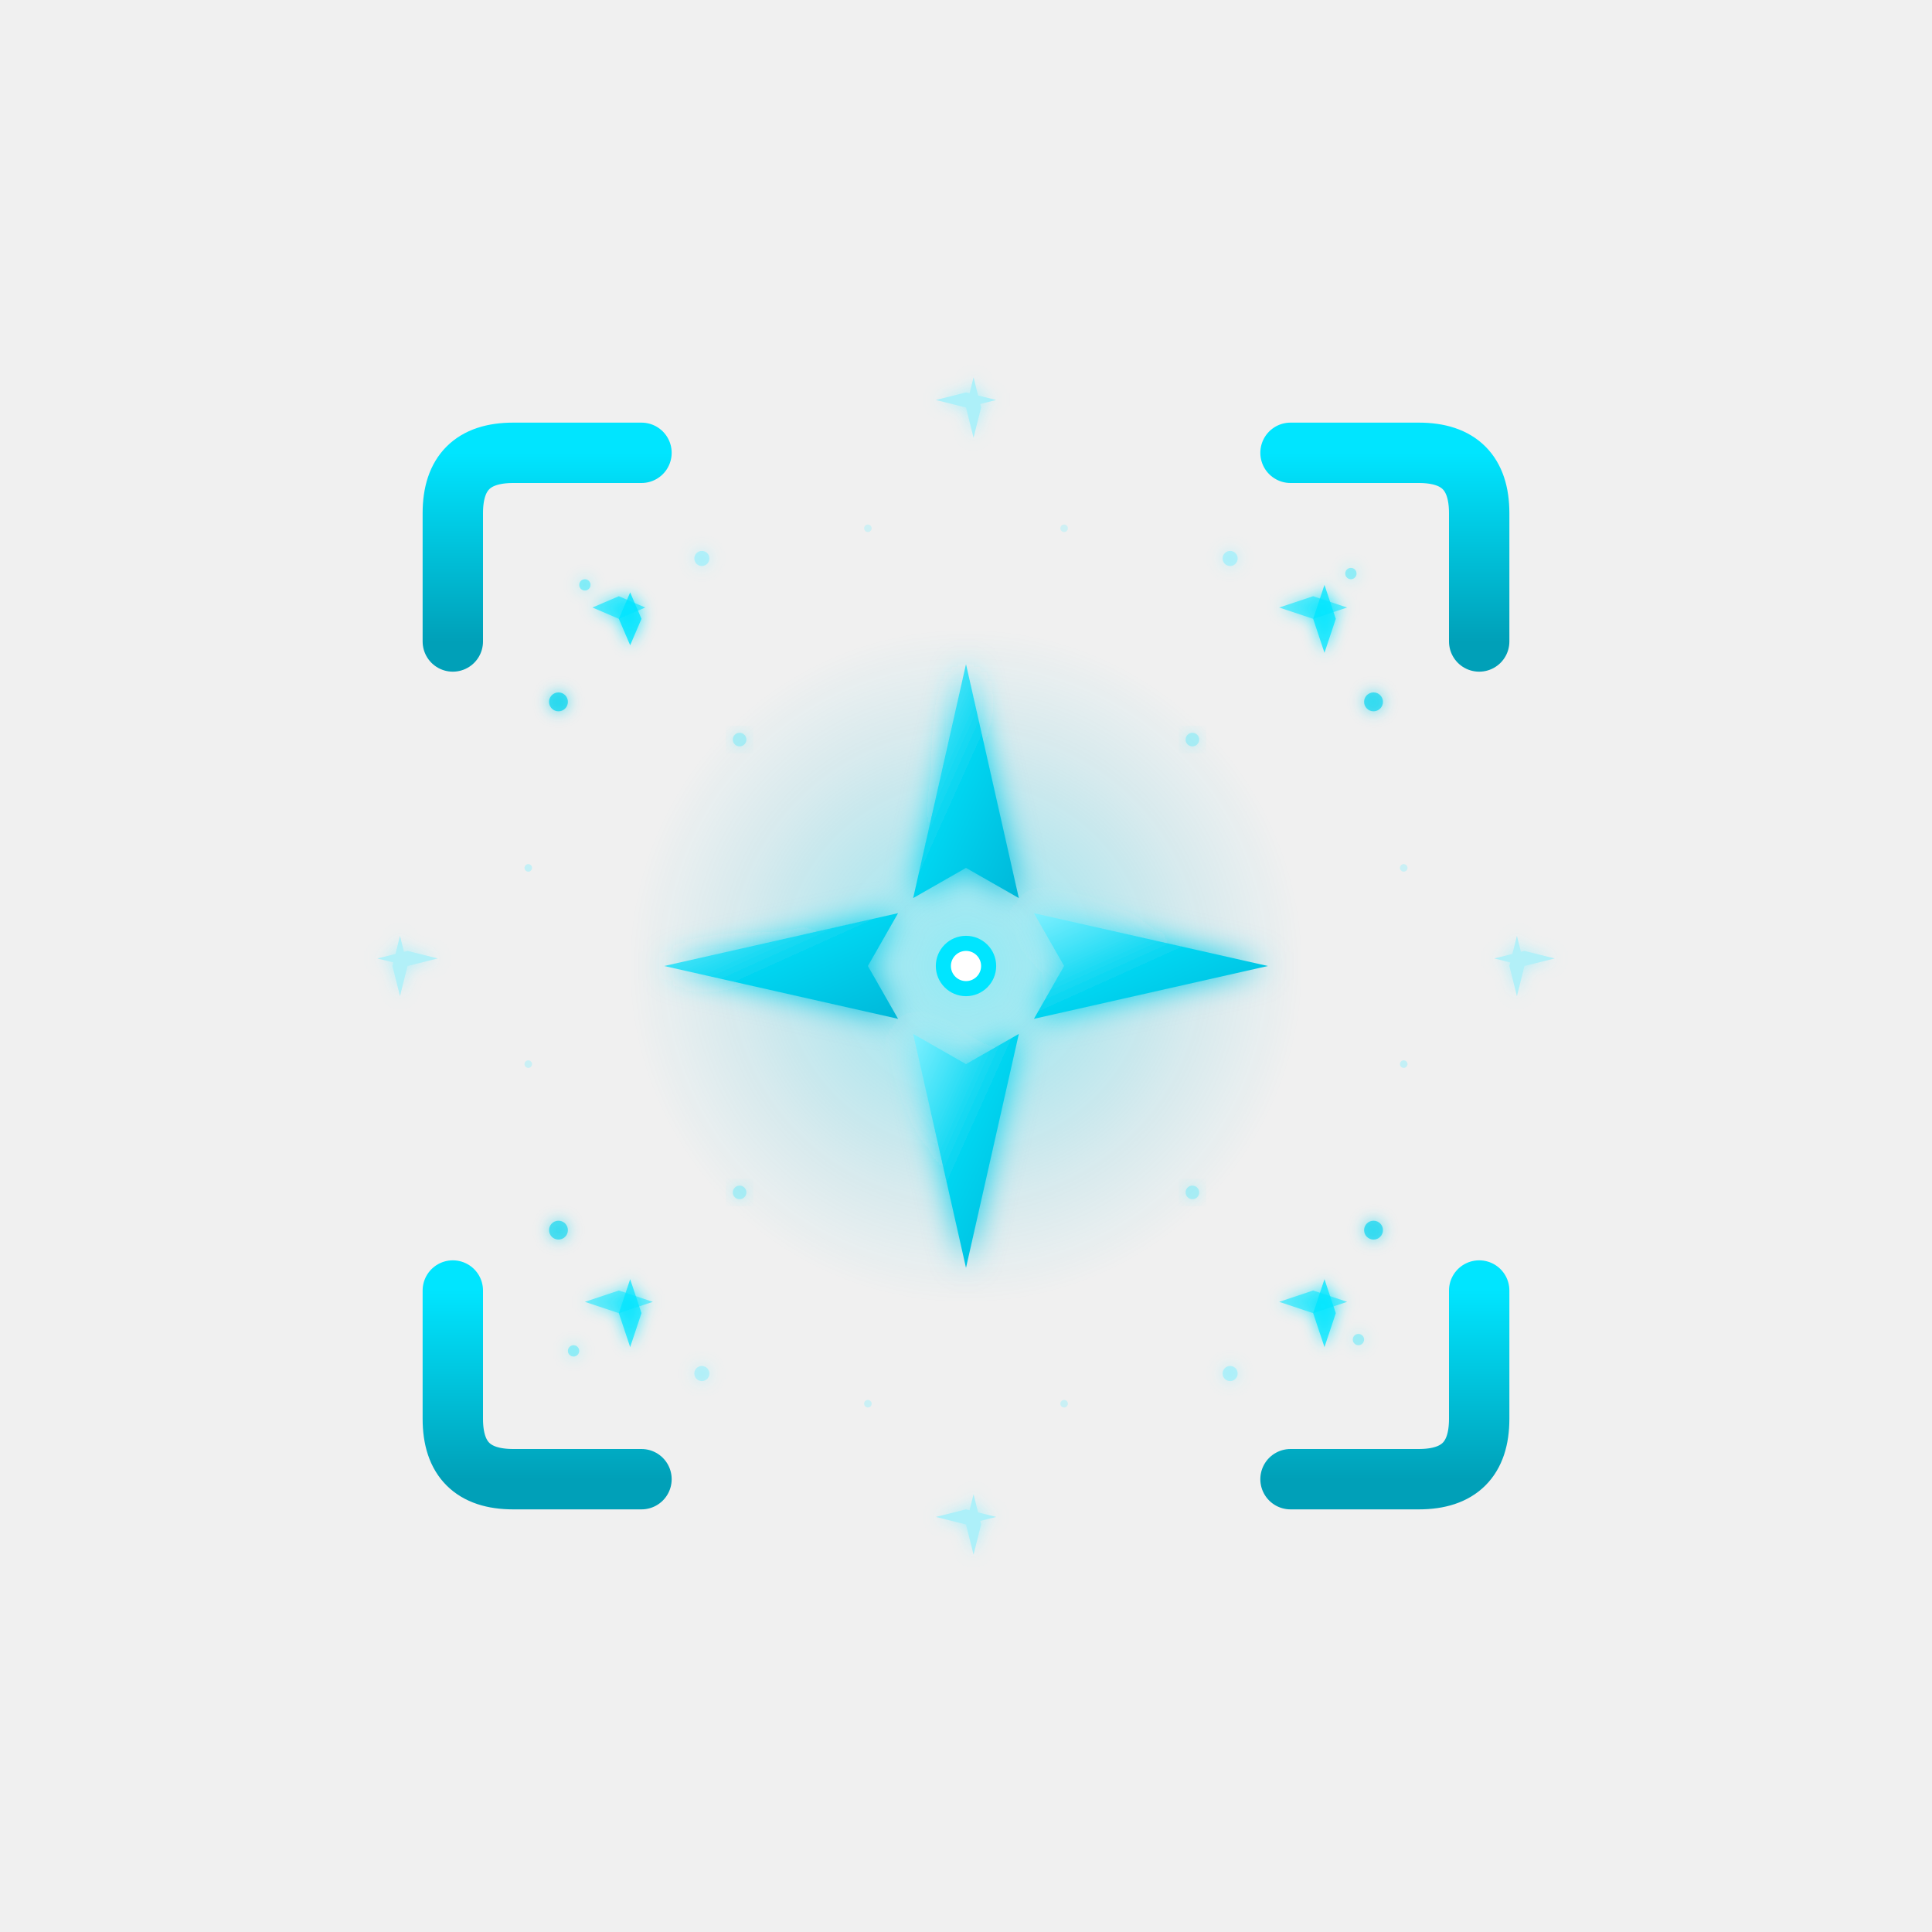
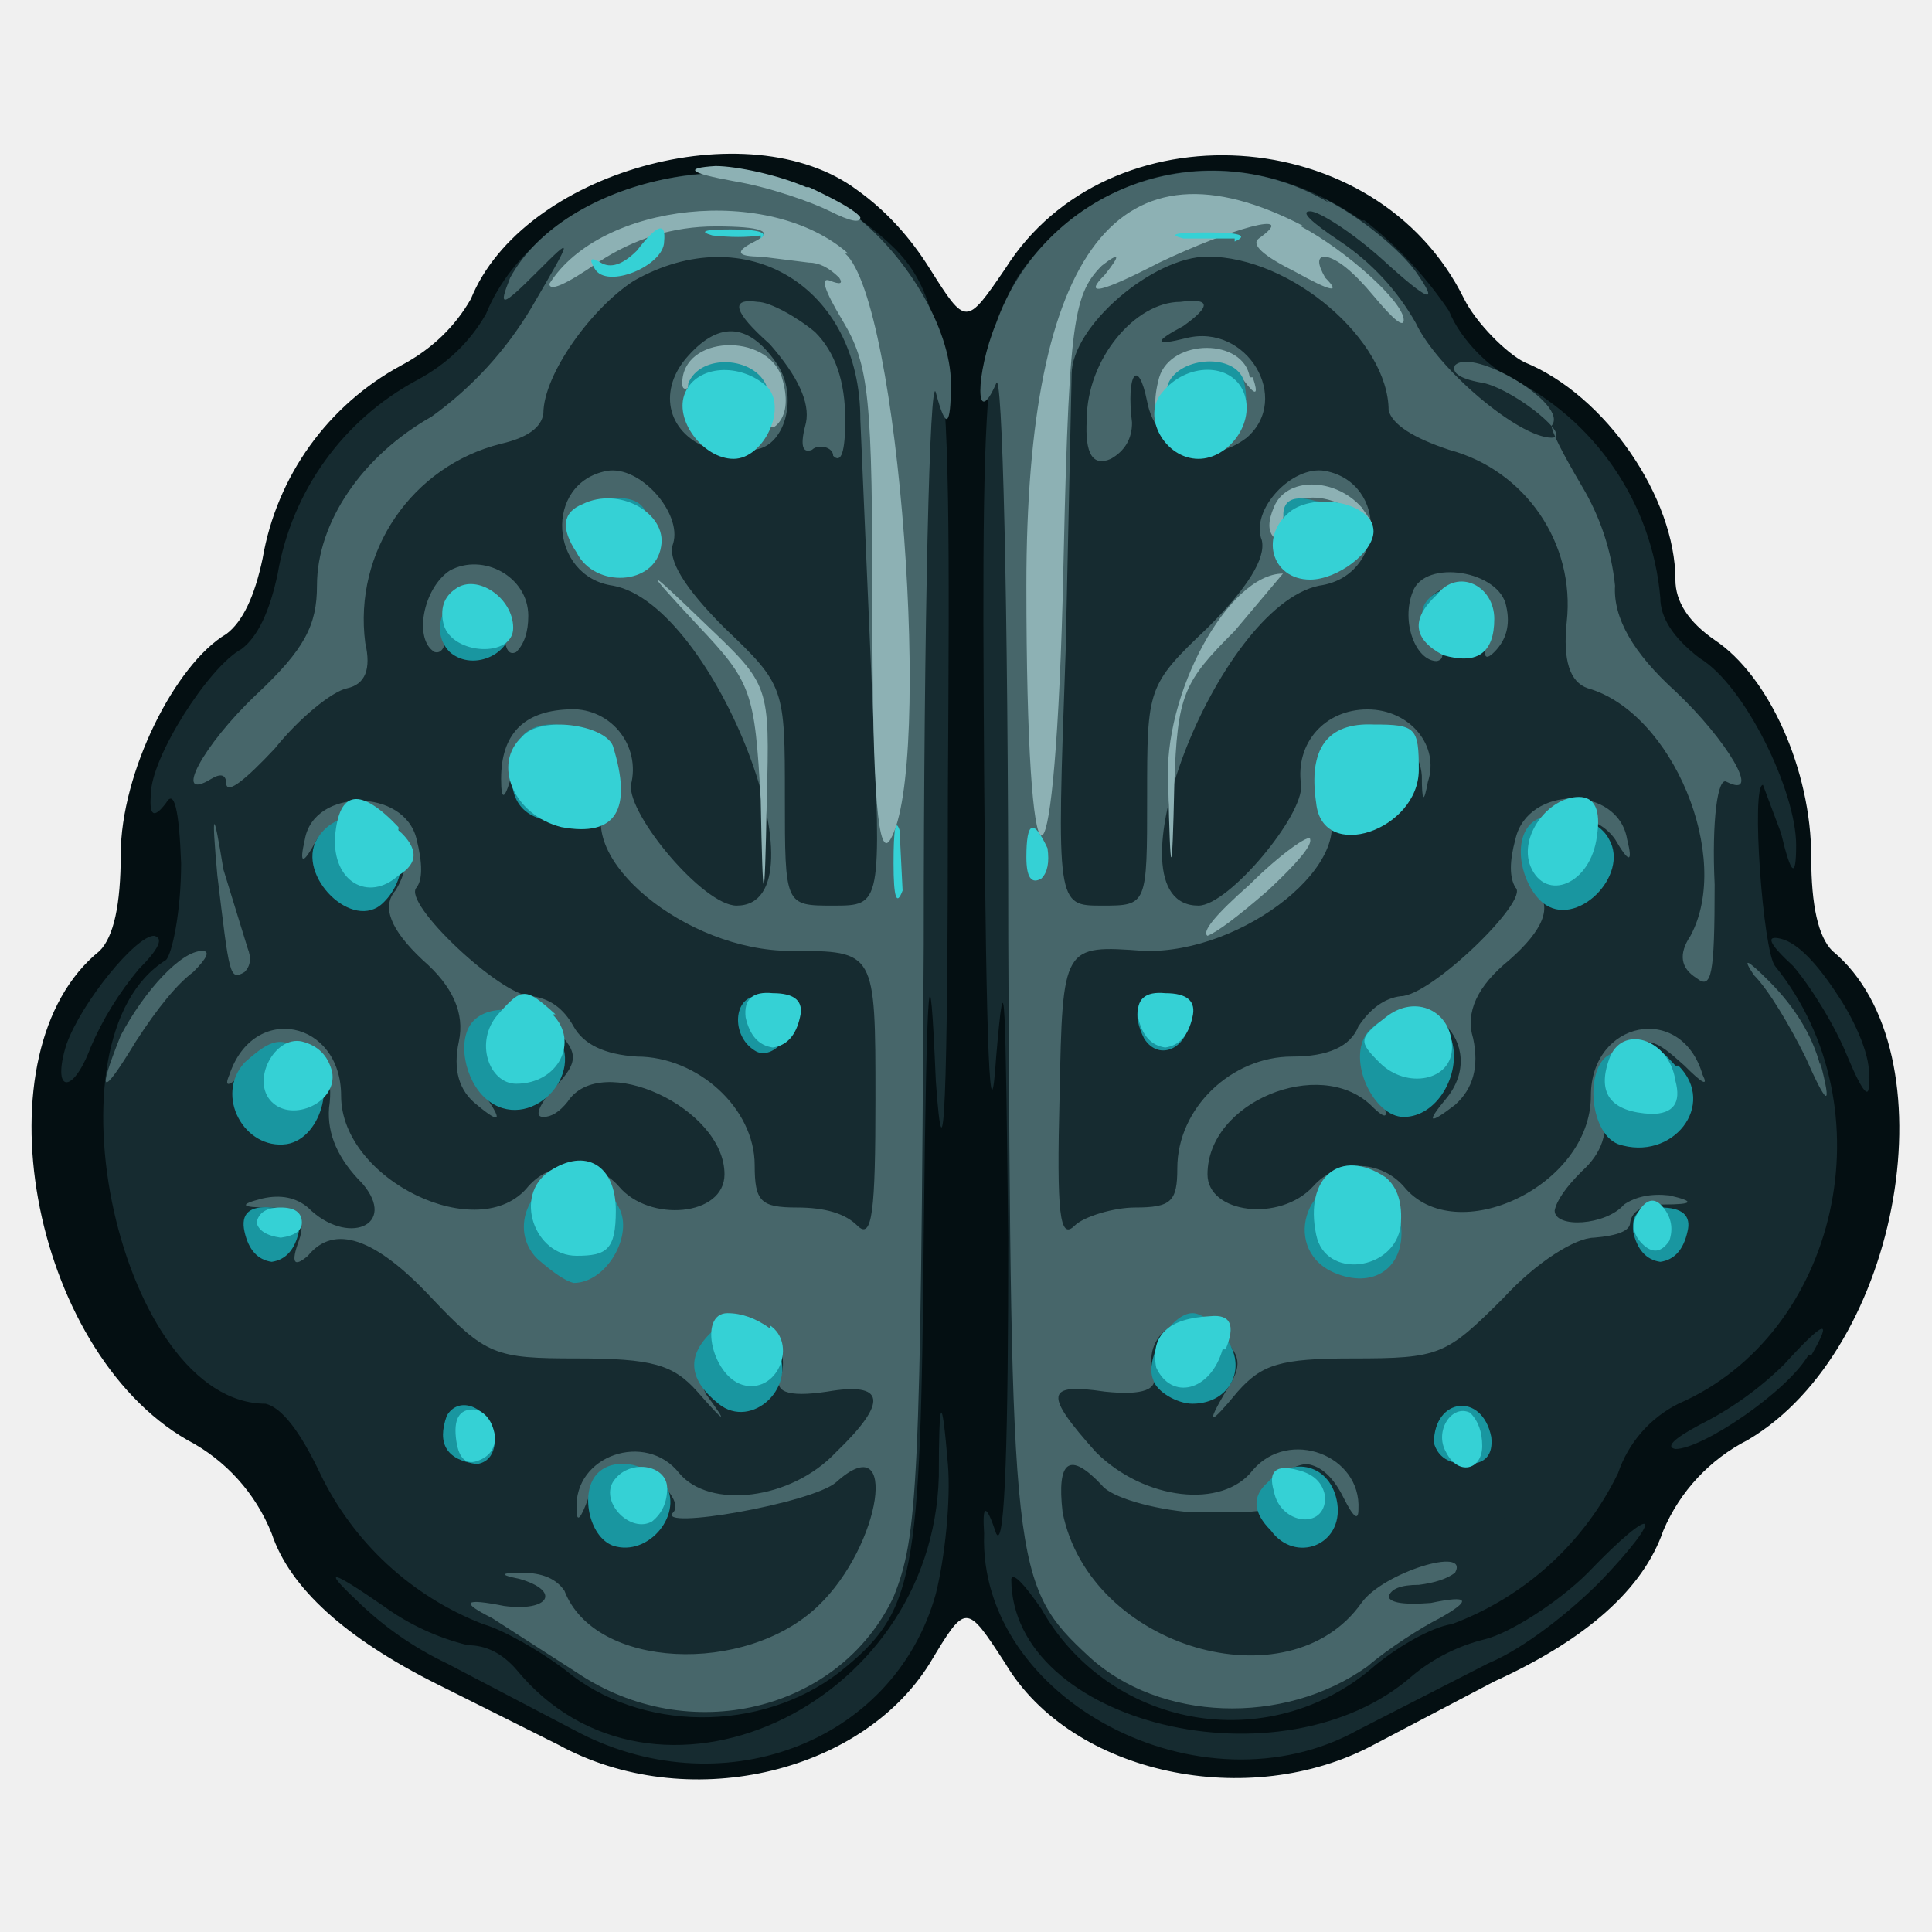
- <svg xmlns="http://www.w3.org/2000/svg" viewBox="0 0 512 512" width="512" height="512">
-   <defs>
-     <linearGradient id="bgGrad" x1="0" y1="0" x2="1" y2="1">
-       <stop offset="0%" stop-color="#1a1f2e" />
-       <stop offset="50%" stop-color="#0f1319" />
-       <stop offset="100%" stop-color="#1a1f2e" />
-     </linearGradient>
-     <linearGradient id="cyanGrad" x1="0" y1="0" x2="0" y2="1">
-       <stop offset="0%" stop-color="#00e5ff" />
-       <stop offset="100%" stop-color="#00a0b8" />
-     </linearGradient>
-     <linearGradient id="sparkleGrad" x1="0" y1="0" x2="1" y2="1">
-       <stop offset="0%" stop-color="#80f0ff" />
-       <stop offset="50%" stop-color="#00d4f0" />
-       <stop offset="100%" stop-color="#00b8d9" />
-     </linearGradient>
-     <radialGradient id="starGlow" cx="0.5" cy="0.5" r="0.5">
-       <stop offset="0%" stop-color="#00e5ff" stop-opacity="0.4" />
-       <stop offset="70%" stop-color="#00b8d9" stop-opacity="0.1" />
-       <stop offset="100%" stop-color="#00b8d9" stop-opacity="0" />
-     </radialGradient>
-     <radialGradient id="atmosphereGlow" cx="0.5" cy="0.5" r="0.5">
-       <stop offset="0%" stop-color="#00e5ff" stop-opacity="0" />
-       <stop offset="60%" stop-color="#00b8d9" stop-opacity="0" />
-       <stop offset="85%" stop-color="#00a0b8" stop-opacity="0.06" />
-       <stop offset="100%" stop-color="#00e5ff" stop-opacity="0.12" />
-     </radialGradient>
-     <filter id="sparkleBlur" x="-50%" y="-50%" width="200%" height="200%">
-       <feGaussianBlur stdDeviation="2" result="blur" />
-       <feMerge>
-         <feMergeNode in="blur" />
-         <feMergeNode in="SourceGraphic" />
-       </feMerge>
-     </filter>
-     <filter id="starBlur" x="-50%" y="-50%" width="200%" height="200%">
-       <feGaussianBlur stdDeviation="4" result="blur" />
-       <feMerge>
-         <feMergeNode in="blur" />
-         <feMergeNode in="SourceGraphic" />
-       </feMerge>
-     </filter>
-   </defs>
-   <circle cx="256" cy="256" r="90" fill="url(#starGlow)" />
-   <path d="M120,170 L120,136 Q120,120 136,120 L170,120" fill="none" stroke="url(#cyanGrad)" stroke-width="16" stroke-linecap="round" stroke-linejoin="round" />
-   <path d="M342,120 L376,120 Q392,120 392,136 L392,170" fill="none" stroke="url(#cyanGrad)" stroke-width="16" stroke-linecap="round" stroke-linejoin="round" />
-   <path d="M120,342 L120,376 Q120,392 136,392 L170,392" fill="none" stroke="url(#cyanGrad)" stroke-width="16" stroke-linecap="round" stroke-linejoin="round" />
-   <path d="M392,342 L392,376 Q392,392 376,392 L342,392" fill="none" stroke="url(#cyanGrad)" stroke-width="16" stroke-linecap="round" stroke-linejoin="round" />
-   <g filter="url(#starBlur)">
-     <path d="M256,176 L270,238 L256,230 L242,238 Z" fill="url(#sparkleGrad)" />
-     <path d="M256,336 L270,274 L256,282 L242,274 Z" fill="url(#sparkleGrad)" />
-     <path d="M176,256 L238,242 L230,256 L238,270 Z" fill="url(#sparkleGrad)" />
-     <path d="M336,256 L274,270 L282,256 L274,242 Z" fill="url(#sparkleGrad)" />
+ <svg xmlns="http://www.w3.org/2000/svg" viewBox="0 0 64 64">
+   <path fill="#040f12" fill-rule="evenodd" d="M28.4 6.3q1.4 1 2.4 2.6c1.2 1.9 1.2 1.9 2.5 0 3.4-5.4 12.3-4.9 15.2 1 .4.8 1.4 1.8 2 2.1 2.7 1.1 5 4.5 5 7.2q0 1.1 1.3 2c1.8 1.2 3.2 4.3 3.2 7.2q0 2.4.7 3.1c4 3.3 2.3 13.2-2.8 16.2a6 6 0 0 0-2.8 3q-1 2.9-5.6 5l-4 2.1c-4.1 2.2-10 1-12.2-2.7-1.3-2-1.3-2-2.5 0-2.3 3.7-8.1 5-12.3 2.7l-4-2q-4.6-2.3-5.5-5a6 6 0 0 0-2.8-3.1c-5.2-3-7-12.9-2.9-16.2q.7-.7.7-3.2C4 25.6 5.8 22 7.5 21q.8-.6 1.2-2.5a9 9 0 0 1 4.6-6.4q1.5-.8 2.3-2.2c1.7-4.2 9.2-6.3 12.8-3.6" />
+   <g fill="#162b30" fill-rule="evenodd">
+     <path d="M28 6.9c3.5 2.6 3.5 2.6 3.4 19.3q0 15.3-.4 9.6c-.2-4.7-.3-3.8-.4 5.1-.1 11.5-.3 12.5-2.8 14.5-2.6 2-6.6 2-9.1-.1-.8-.6-2-1.3-2.7-1.5a10 10 0 0 1-5.4-5q-1-2.1-1.8-2.3c-4.8 0-7.5-12.1-3.3-14.7.2-.2.5-1.6.5-3.2q-.1-2.7-.5-2-.6.8-.5-.3c0-1.2 1.9-4.2 3-4.8q.8-.6 1.2-2.5a9 9 0 0 1 4.6-6.4q1.5-.8 2.3-2.2c1.7-4.2 8.4-6.1 11.9-3.5m17.2.4a13 13 0 0 1 2.8 3c.4 1 1.4 1.9 2 2.2a9 9 0 0 1 5 7.3q0 1 1.3 2c1.5.9 3.2 4.4 3.2 6.2q0 1.7-.5-.4l-.6-1.6c-.4 0 0 5.5.4 6 3.8 4.7 2.1 12.2-3.2 14.5a4 4 0 0 0-2 2.3 10 10 0 0 1-5.5 5c-.7.1-1.9.8-2.7 1.5a7.2 7.2 0 0 1-10.9-2q-.9-1.3-1-1c0 4.8 9 7 13.3 3.2a6 6 0 0 1 2.4-1.2c.8-.2 2.4-1.2 3.4-2.2 2.3-2.4 2.6-2 .4.3-1 1-2.5 2.2-3.7 2.7L45 57.3c-5.2 2.9-12.6-1-12.4-6.5q-.1-1.5.4 0c.3.6.4-3.4.4-9.8-.1-8-.1-9.5-.4-6q-.3 4.5-.4-9.4c-.1-15.1 0-15.6 2.5-18 2.8-2.5 6.7-2.6 10-.3M4.6 32.1q-1 1.2-1.6 2.6c-.6 1.6-1.3 1.5-.8-.1.5-1.4 2.3-3.6 2.9-3.6q.5.1-.5 1.1m56.3.9c.6.9 1.1 2.1 1 2.7q.1 1.2-.7-.7c-.4-1-1.2-2.3-1.8-3q-1.2-1.1-.4-.9t1.9 1.9m-1 11.9c-.7 1.2-3.5 3.1-4.4 3.1q-.5-.1.8-.8a11 11 0 0 0 2.8-2q2-2.2.9-.3m-29 7.9c-1.4 5-7.2 7.1-12 4.5l-4.2-2.2a11 11 0 0 1-3-2.1q-1.7-1.6.9.2a8 8 0 0 0 2.8 1.3q.9 0 1.6.8c4.5 5.5 13.8 1.3 14-6.4q0-4 .3-.4c.1 1.2-.1 3.1-.4 4.3" />
+     <path d="M12.5 21.8q0 1-1.5 1.6c-2.6 1.2-4.2 6-2.5 7.8q.5.4-1.2 2.1a6.7 6.7 0 0 0 3.2 11.5Q12 45 12 46c0 2.3 2.8 5.4 4.8 5.4q1 .2 2.6 1.5c3.3 3 9.1 1.2 9.1-2.8q0-1.5-.6-.8-.8.6-2.6.6-2 0-3 .9-1.3 1.3-.4-.2c.7-1.3-.4-2.5-1.6-2-1 .4-1 1.8.1 2.7q1.3.9-.2.1c-1.5-.6-1.6-2.7-.3-3.4q1-.6 1.9.1c1.4 1.1 4.9 1 5.9-.1q1.9-2-1-1.5-2 .6-1-.7c.4-.7.4-1-.3-1.8-1.3-1.2-3 .3-2 1.9q.6 1 .1 1-.5-.1-.8-.7-.1-.8-3.4-.8c-3 0-3.2-.1-5-2q-3-3-4.7-1.4c-1 1-2.5-.8-1.7-2 .5-.9 1-.9 3.1-.3q1.6.6.6-.4-.7-.8-1.8-.9c-2.2 0-3.4-2.3-1.9-3.6 1.7-1.6 4.7-.1 3.9 1.9-.5 1.4 1.6 3.2 3.6 3.2q1.5 0 1.6-.5c0-1.1 2-1.6 3.4-.7 2 1.3 3.6 1.3 3.6-.1 0-2-4-3.2-5.7-1.7-1.4 1.2-3.4-.1-3.2-2.1q.4-1.6-1.1-3.1-1.6-1.4-.8-2.3c.7-1.1 0-2.5-1.1-2.5-1.5 0-2.2 1.6-1.2 2.3q.8.6.5 1c-.5.5-1.9-.7-1.9-1.8 0-1 1.6-2.5 2.7-2.5 1 0 2.4 2.1 2 3q0 1 1.2 2c1.7 1.7 3.2 2.3 2.8 1.3q-.3-.6-1-.5-.5.2-1-.2-.2-.5.4-.6.9 0 0-.4-.6-.4-.5-.9.2-.4-.3-.6c-1.1-.4-2.4-3.4-2.6-5.5-.1-2.2-.7-3.6-.7-1.8" />
+     <path d="M17.3 24.4c-.9 1.4-.1 4.1 1.2 4.1q1.4 0 2.9 1.7c.8 1 1.9 1.8 2.3 1.8q4.7.4 4.8-.2c0-.2-1.2-.3-2.6-.3-2.4 0-2.9-.2-4.4-1.8q-1.7-1.5-2.7-1.8-1.5.1.1-.4 2.2-1.1 1.1-2.8c-.7-.8-2.3-1-2.7-.3m7.2 9.2q0 .7.7 1.3.7.8-.3.3-.8-.4-.9-.7-.2-.3-1.7-.1c-1 .1-2.2 0-2.6-.4q-.8-.9-.4.2.3.8 2.1.8t3 1.1l1 .7q-.2-.4.8-1.4 1-.8.4-.6t-.5-.6q.1-.9-.7-1.1-.8-.1-.9.5M17.6 40q-.5.8-.3 1.2.1.3-1.5.3c-2 0-2 0-.8 1.3 1.3 1.3 7 1.9 7.8.7.5-.8 2.6-.5 3.3.5.9 1.4 2.4 1.3 2.4-.2 0-1.8-1.2-2.4-4.8-2.3-1.8 0-3.2-.2-3-.3.5-.6-.7-2.2-1.7-2.2q-.9 0-1.5 1m30.4-24q2.3 1 2.9 2.7 1.4 3.6-.1 1.3-.9-1.5-.4-.2c.5 2.2-1.7 3.4-3.5 1.8q-1.5-1.3-.1.3 1 1 2 1.1 1 0 1.7-1.2.7-1.5.6 1.3a7 7 0 0 1-1.3 4.3q-1.2 1.8-.7 2c.7.3-1.4 2.6-2.3 2.6q-.6 0-1 .5c-.4.7 1.3 0 3-1.2q1.5-1 1.1-2c-.7-2.6 2.2-4.2 3.9-2.4q1.7 2-.7 3.6-1.7 1.1-.6-.4.5-1 1.1-1.1.4 0 0-1c-.7-1.2-2.4-1.3-2.9-.2q-.1.8.3 1.7c.4.7.2 1.1-.9 2.2s-1.4 1.7-1.2 2.8c.3 1.4-.8 3-1.9 3q-.4 0 .6-.9c1.3-1 1-3.1-.5-3.1-1.3 0-2.2 1.3-1.6 2.4.4.8.3.9-1.7.7q-3.7-.3-3.7 2.1c0 1.4 2.3 1.5 3.6.2 1.1-1.1 1.6-1.1 2.9.1 2 2 6.3.3 5.7-2.3-.7-2.4 3.8-3.6 4.5-1.1.5 1.3-1 2.9-2.5 2.9q-1 0-1.8.9-1 1 .6.4c2.1-.6 2.6-.6 3.1.3.8 1.2-.8 3-1.7 2q-1.7-1.6-4.7 1.4c-1.8 1.9-2 2-5 2-2.4 0-3.2.2-3.4.8-.3.7-.8.8-3 .5q-4.4-.6-1.9 1.4c1.1 1 4.5 1 5.8 0q.9-.6 1.8-.1c1.4.7 1.2 2.8-.1 3.4q-1.4.8-.3-.1c1.1-.9 1.1-2.3.1-2.7-1.3-.5-2.3.7-1.6 2q.9 1.5-.5.2a5 5 0 0 0-2.9-.9c-1.1 0-2.3-.2-2.6-.6q-.7-.7-.6.7c0 4 5.8 5.8 9.1 2.9 1-.8 2.2-1.5 2.7-1.5 2 0 4.7-3 4.7-5.4q0-.9 2-1.5C59 43 60.5 36 56.4 33c-1.4-1-1.4-1-.7-2.5 1.3-2.7-1-7.5-3.7-7.5q-.9.1-.4-1.5c.6-3-1.9-6.5-4.7-6.5q-1.6-.1.9 1" />
+     <path d="M44 24.8c-.8.9-.3 2.1 1.1 2.7q1.6.5.1.5c-.5 0-1.7.8-2.7 1.7-1.5 1.6-2 1.8-4.4 1.8-1.4 0-2.6.2-2.6.4s1 .4 4.9.2q.8-.3 2.3-1.8c.8-1 2-1.8 2.5-1.8 1.1 0 2.8-1.4 2.8-2.2q0-.3-.7.5-.9 1.5-.4-.5c.3-2-1.6-3.1-2.9-1.5m-6.1 8.5q-.3.4 0 1.1.3.9-.4.4-.5-.3.4.6 1 1 .7 1.4-.2.4 1-.7 1.3-1 3-1.1 1.8 0 2.1-.8.5-1-.4-.2c-.4.3-1.5.5-2.5.4q-1.6-.1-1.8.1-.1.4-.8.7-1.2.5-.3-.3c.8-.8.8-1.9 0-1.9q-.6 0-1 .3m5.7 6.4q-.6.8-.4 1.2c.2.3-1.1.5-2.8.4q-5-.2-4.9 2.6c0 1.4 1.5 1.5 2.4.1.7-1 2.8-1.3 3.4-.5.7 1.2 6.5.6 7.7-.7s1.2-1.3-.6-1.3c-1.5 0-1.8-.2-2-1.2-.2-1.3-2-1.7-2.8-.6" />
  </g>
-   <circle cx="256" cy="256" r="8" fill="#00e5ff" />
-   <circle cx="256" cy="256" r="4" fill="#ffffff" />
-   <g filter="url(#sparkleBlur)">
-     <path d="M164,164 L167,157 L170,164 L167,171 Z" fill="#00e5ff" opacity="0.8" />
-     <path d="M164,164 L157,161 L164,158 L171,161 Z" fill="#00e5ff" opacity="0.6" />
-     <circle cx="148" cy="186" r="2.5" fill="#00d4f0" opacity="0.7" />
-     <circle cx="186" cy="148" r="2" fill="#80f0ff" opacity="0.5" />
-     <circle cx="155" cy="155" r="1.5" fill="#00e5ff" opacity="0.4" />
+   <g fill="#47666a" fill-rule="evenodd">
+     <path d="M28 6.9c2 1.4 3.5 4 3.5 5.8q0 2.2-.5.3c-.2-.7-.4 7.5-.4 18.3-.1 18-.2 19.6-1 21.6-1.8 3.8-6.8 5-10.5 2.5l-2.8-1.8q-1.6-.8.4-.4c1.5.2 1.9-.5.5-.9q-1-.2.1-.2 1 0 1.4.6c1 2.6 6 2.8 8.4.5 2.1-2 2.7-6 .6-4.1-.8.7-6 1.6-5.4 1 .4-.4-.9-1.6-1.6-1.6q-.7.1-1.2 1.1-.4 1.1-.4.4c-.1-1.8 2.3-2.6 3.4-1.2 1 1.2 3.7.9 5.2-.7q2.6-2.5-.3-2-2 .3-1.5-.6c.3-1.4-1.3-2.3-2.3-1.3-.7.7-.7 1-.2 2q1.1 1.5-.3-.1c-.8-.9-1.5-1.1-4-1.1-2.7 0-3-.1-4.8-2q-2.8-3-4.1-1.4-.7.6-.3-.5t-1-1.1-.2-.3q.9-.2 1.5.3c1.3 1.3 3 .6 1.8-.8q-1.2-1.2-1.1-2.5c.3-2-1.2-2.7-2.7-1.3q-.9.9-.6.2c.8-2.4 3.7-1.8 3.7.7 0 2.8 4.6 5 6.2 3a2 2 0 0 1 3 0c1 1.2 3.5 1 3.5-.4 0-2.2-4.1-4.1-5.2-2.4q-.4.5-.8.5t.2-.8c1-1 1-1.3.2-2.1-1.6-1.6-3.6.1-2.4 2.1q1 1.4-.2.4-.9-.7-.6-2.1T14 31.8q-1.6-1.5-.9-2.3.5-.8.3-1.7c-.4-1-2.2-1-2.9 0q-.7 1.3-.4 0c.3-1.7 3.3-1.7 3.7 0q.3 1.2 0 1.6c-.5.5 2.8 3.6 3.8 3.6q.9.1 1.4 1t2.1 1c2 0 3.9 1.7 3.9 3.6 0 1.2.2 1.4 1.4 1.4q1.4 0 2 .6c.5.5.6-.5.6-4.2 0-4.9 0-4.9-2.8-4.9-3.5 0-7.2-3.1-6.1-5q.8-1-.1-1.7c-1-1.2-2.6-.8-3 .7q-.4 1.5-.4.3 0-2.2 2.2-2.3a2 2 0 0 1 2.1 2.5c-.1 1 2.4 4 3.5 4 3.1 0-.7-10-4.1-10.6-2.1-.3-2.3-3.4-.2-3.8 1.1-.2 2.5 1.4 2.2 2.4q-.3.8 1.7 2.8c2 1.9 2 2 2 5.6s0 3.6 1.6 3.6 1.6 0 1.3-6.8l-.4-9.3c0-4.4-3.8-6.7-7.5-4.6-1.4.9-3 3.1-3 4.4q-.1.7-1.4 1a6 6 0 0 0-4.5 6.6q.3 1.3-.6 1.5c-.5.1-1.6 1-2.4 2Q7.6 26.4 7.5 26q0-.5-.5-.2c-1.3.8-.3-1.1 1.5-2.8 1.6-1.5 2-2.3 2-3.6 0-2.1 1.5-4.3 3.8-5.6a12 12 0 0 0 3.3-3.6C19 7.8 19 7.8 17.8 9s-1.3 1.2-.9.2c1.8-3.3 8-4.6 11-2.3m16-.3c1.2.6 2.5 1.7 3 2.4q1.2 1.7-1.1-.4c-1-.9-2.1-1.6-2.4-1.6q-.5 0 1 1a8 8 0 0 1 2.5 2.7c.7 1.5 3.4 3.8 4.5 3.8.7 0-1.1-1.5-2.2-1.8q-1.2-.2-1-.6c.6-.6 3.8 1.3 3.2 2q0 .3 1 2a8 8 0 0 1 1.1 3.3q-.1 1.6 2 3.5c1.7 1.6 2.9 3.6 1.7 3-.3-.2-.5 1.3-.4 3.4 0 3-.1 3.5-.6 3.1q-.8-.5-.2-1.4c1.4-2.6-.6-7.4-3.4-8.2q-.9-.3-.7-2.2a5.3 5.3 0 0 0-3.9-5.7q-1.8-.6-2-1.3c0-2.3-3.2-5.1-6-5.1-1.8 0-4.5 2.3-4.5 3.9l-.2 9.2C35 30 35 30 36.5 30s1.5 0 1.5-3.6 0-3.7 2-5.6q2-2 1.8-2.9c-.4-1 1-2.5 2.1-2.3 2.1.4 2 3.5-.2 3.8-3.4.7-7.2 10.6-4 10.6 1 0 3.5-3 3.4-4-.2-1.4.8-2.5 2.2-2.5s2.4 1.2 2 2.4q-.2 1.1-.2-.2c-.1-1.5-2-2-3-1-.7.7-.7 1-.2 1.9 1.2 1.9-2.7 5-6 4.9-2.7-.2-2.7-.2-2.8 4.8-.1 3.9 0 4.8.5 4.3.3-.3 1.3-.6 2-.6 1.2 0 1.4-.2 1.4-1.3 0-2 1.8-3.7 3.8-3.7q1.8 0 2.2-1 .6-.9 1.4-1c1 0 4.3-3.2 3.8-3.6q-.3-.5 0-1.6c.4-1.8 3.4-1.8 3.7 0q.3 1.2-.4 0c-.7-1-2.4-1-2.8 0q-.3 1 .2 1.7.8.8-.9 2.3-1.6 1.3-1.2 2.6.3 1.4-.6 2.2-1.3 1-.3-.2c1.5-1.8-.8-4-2.3-2.2q-.9.7 0 1.9.7 1.4-.2.5c-1.7-1.6-5.4-.1-5.4 2.3 0 1.3 2.4 1.6 3.5.4a2 2 0 0 1 3 0c1.7 2.1 6.2 0 6.2-3 0-2.5 3-3.1 3.7-.7q.3.6-.6-.3c-1-.9-1.2-1-2.2-.4q-.8.5-.5 1.8.3 1.2-.7 2.1-.8.8-.9 1.3c0 .6 1.7.5 2.3-.2q.6-.4 1.5-.3 1.3.3-.2.3-1 0-1.1.6 0 .4-1.2.5c-.6 0-1.9.8-3 2-1.9 1.9-2.1 2-5 2-2.4 0-3 .2-3.8 1.1q-1.4 1.7-.4 0c.6-.9.5-1.2-.2-1.9-1-1-2.6-.1-2.2 1.3q.3.8-1.6.6c-2-.3-2 .1-.3 2 1.6 1.6 4.2 1.9 5.2.6 1.2-1.4 3.6-.5 3.5 1.3q0 .6-.5-.4t-1.2-1.1c-.7 0-2 1.2-1.6 1.5.2.1-.9.1-2.2.1-1.3-.1-2.7-.5-3-.9q-1.6-1.7-1.3.9c.9 4.5 7.5 6.4 9.9 3 .7-1 3.6-1.9 3.1-1q-.4.3-1.2.4-.9 0-1 .4.1.3 1.4.2 1.9-.4.3.5c-.6.3-1.7 1-2.4 1.6-2.8 2-6.9 1.8-9.2-.3-2.6-2.4-2.6-2.9-2.7-23.8 0-11.3-.2-19-.4-18.4-.7 1.6-.7-.3 0-2a7.6 7.6 0 0 1 11-4M27 11q1 1 1 2.9 0 1.6-.4 1.2c0-.3-.5-.4-.7-.2q-.5.2-.2-.9.2-1-1.2-2.6-1.8-1.6-.4-1.4c.4 0 1.3.5 1.9 1m12.2-.2q-1.5.8.1.4c2-.5 3.5 2 2 3.3-1.3 1-3 .4-3.3-1.2-.3-1.5-.7-.9-.5.7q0 .8-.7 1.2-.9.4-.8-1.3c0-2 1.6-3.9 3.1-3.9q1.5-.2.1.8M25.7 12c.8 1.1.3 2.9-.8 2.9q-.5 0 .1-.7c.8-1 .3-2.3-1-2.3-1.2 0-1.6 1.3-.6 2.3q.9.9.2.7c-1.5-.5-1.8-1.9-.9-3q1.6-1.9 3 .1m-8.2 8.4q0 .8-.4 1.2-.4.2-.4-.8.1-1.3-1-1.2-1 0-.9 1.1 0 1-.4.9c-.7-.4-.4-2.1.5-2.7 1.1-.6 2.6.2 2.6 1.5m32.4-.3q.2.9-.4 1.5-.5.5-.2-.6t-.6-1.4c-1.2-.5-2 .6-1.2 1.6q.5.6.1.7c-.7 0-1.2-1.3-.8-2.3.4-1.1 2.9-.7 3.1.5M8.2 31.4q.2.5-.1.8c-.5.3-.5.1-.9-3.2q-.3-3.3.2-.2zm-1.8.8q-.8.6-1.9 2.3-1.7 2.8-.5-.2c.8-1.5 2-2.8 2.7-2.8q.4 0-.3.7m53.9 3q.6 2.3-.5-.2c-.5-1-1.2-2.2-1.7-2.7q-.6-.9.5.2 1.3 1.3 1.7 2.8" />
+     <path d="M17.6 40q-.6.9-.3 1.1.1.3-1.9-.1c-2.9-.5-3-.2-.6 1.8 2.2 1.9 7 2.5 8.2 1 .9-1.1 2.7-.8 3.3.6C27 46 29 45.9 29 44c0-2.4-1.4-3.2-5.1-3h-3.1c.4-.5-1-2.1-1.8-2.1q-.9 0-1.5 1m26.1-.2q-.6.8-.4 1.2c.1.2-1.2.3-3 .2q-5.4-.5-5.2 3c0 1.8 2 2 2.8.3.6-1.4 2.3-1.7 3.2-.6 1.3 1.5 6 .9 8.3-1q3.5-2.9-.7-1.9c-1.9.5-2 .4-2.2-.6-.2-1.3-2-1.6-2.8-.6" />
  </g>
-   <g filter="url(#sparkleBlur)">
-     <path d="M348,164 L351,155 L354,164 L351,173 Z" fill="#00e5ff" opacity="0.75" />
-     <path d="M348,164 L339,161 L348,158 L357,161 Z" fill="#00e5ff" opacity="0.55" />
-     <circle cx="364" cy="186" r="2.5" fill="#00d4f0" opacity="0.65" />
-     <circle cx="326" cy="148" r="2" fill="#80f0ff" opacity="0.5" />
-     <circle cx="358" cy="152" r="1.5" fill="#00e5ff" opacity="0.35" />
-   </g>
-   <g filter="url(#sparkleBlur)">
-     <path d="M164,348 L167,339 L170,348 L167,357 Z" fill="#00e5ff" opacity="0.7" />
-     <path d="M164,348 L155,345 L164,342 L173,345 Z" fill="#00e5ff" opacity="0.5" />
-     <circle cx="148" cy="326" r="2.5" fill="#00d4f0" opacity="0.6" />
-     <circle cx="186" cy="364" r="2" fill="#80f0ff" opacity="0.45" />
-     <circle cx="152" cy="358" r="1.5" fill="#00e5ff" opacity="0.35" />
-   </g>
-   <g filter="url(#sparkleBlur)">
-     <path d="M348,348 L351,339 L354,348 L351,357 Z" fill="#00e5ff" opacity="0.75" />
-     <path d="M348,348 L339,345 L348,342 L357,345 Z" fill="#00e5ff" opacity="0.55" />
-     <circle cx="364" cy="326" r="2.5" fill="#00d4f0" opacity="0.65" />
-     <circle cx="326" cy="364" r="2" fill="#80f0ff" opacity="0.5" />
-     <circle cx="360" cy="355" r="1.5" fill="#00e5ff" opacity="0.3" />
-   </g>
-   <g filter="url(#sparkleBlur)" opacity="0.6">
-     <path d="M256,108 L258,100 L260,108 L258,116 Z" fill="#80f0ff" />
-     <path d="M256,108 L248,106 L256,104 L264,106 Z" fill="#80f0ff" />
-   </g>
-   <g filter="url(#sparkleBlur)" opacity="0.6">
-     <path d="M256,404 L258,396 L260,404 L258,412 Z" fill="#80f0ff" />
-     <path d="M256,404 L248,402 L256,400 L264,402 Z" fill="#80f0ff" />
-   </g>
-   <g filter="url(#sparkleBlur)" opacity="0.55">
-     <path d="M108,256 L100,254 L108,252 L116,254 Z" fill="#80f0ff" />
-     <path d="M108,256 L106,248 L104,256 L106,264 Z" fill="#80f0ff" />
-   </g>
-   <g filter="url(#sparkleBlur)" opacity="0.55">
-     <path d="M404,256 L396,254 L404,252 L412,254 Z" fill="#80f0ff" />
-     <path d="M404,256 L402,248 L400,256 L402,264 Z" fill="#80f0ff" />
-   </g>
-   <circle cx="196" cy="196" r="1.8" fill="#00e5ff" opacity="0.3" filter="url(#sparkleBlur)" />
-   <circle cx="316" cy="196" r="1.8" fill="#00e5ff" opacity="0.3" filter="url(#sparkleBlur)" />
-   <circle cx="196" cy="316" r="1.8" fill="#00e5ff" opacity="0.3" filter="url(#sparkleBlur)" />
-   <circle cx="316" cy="316" r="1.8" fill="#00e5ff" opacity="0.3" filter="url(#sparkleBlur)" />
-   <circle cx="140" cy="230" r="1" fill="#80f0ff" opacity="0.4" />
-   <circle cx="372" cy="230" r="1" fill="#80f0ff" opacity="0.35" />
-   <circle cx="140" cy="282" r="1" fill="#80f0ff" opacity="0.35" />
-   <circle cx="372" cy="282" r="1" fill="#80f0ff" opacity="0.4" />
-   <circle cx="230" cy="140" r="1" fill="#80f0ff" opacity="0.3" />
-   <circle cx="282" cy="140" r="1" fill="#80f0ff" opacity="0.3" />
-   <circle cx="230" cy="372" r="1" fill="#80f0ff" opacity="0.35" />
-   <circle cx="282" cy="372" r="1" fill="#80f0ff" opacity="0.35" />
+   <path fill="#8db1b4" fill-rule="evenodd" d="M26.8 6.2q1.5.7 1.7 1 0 .3-1-.2c-.6-.3-2-.8-3.2-1q-2.2-.4-.6-.5c.7 0 2.1.3 3 .7M28 8.4c1.8 1.6 2.9 17 1.5 19.4-.4.7-.6-1.4-.6-7.3 0-7.4-.1-8.4-1-9.9q-.9-1.5-.4-1.3t.3-.1q-.5-.5-1-.5l-1.6-.2Q24 8.5 25 8t-1.3-.5q-2.1 0-3.9 1.2-1.6 1.1-1.6.7c1.7-2.7 7.3-3.3 9.9-1m15-.9c1.5.8 3.4 2.5 3.4 3.1q0 .4-1-.8t-1.6-1.3q-.4 0 0 .7.8.8-1-.2-1.6-.8-1.2-1.1c1.4-1-1-.3-3.3.8q-2.9 1.5-1.8.4.8-1-.1-.3c-1 1-1.1 2-1.3 11.1-.3 10.6-1.2 10.3-1.2-.5q0-16.7 9.2-11.9m-17.3 5q.3 1-.1 1.5t-.5-.6c0-1.3-1.6-1.9-2.2-.8q-.5.5-.5.1c0-1.6 2.8-1.7 3.3-.2m15.6 0q.3.9-.3.1c-.7-1.1-2.3-.5-2.3.8q0 1.1-.4.6-.4-.4-.1-1.5c.4-1.3 2.8-1.3 3 0m3.7 4.3q.8 1.1-.1.3c-1-.9-2.5-.8-2.5.2q0 .8-.3.5t0-1c.4-1 2-1 2.9 0m-19.7 9.7q-.1 5.6-.2 0c-.2-3.6-.3-3.9-2.1-5.8q-2.8-3 .3 0c2.1 2 2.1 2 2 5.8m15.5-5.6c-1.7 1.7-1.9 2.1-2 5.1q-.1 4.8-.2 0c-.2-3 2-7 3.8-7zm1.1 8.6q-1.5 1.3-2 1.5-.3-.2 1.4-1.7c1-1 2-1.7 2-1.5q.1.3-1.4 1.7" />
+   <path fill="#1996a0" fill-rule="evenodd" d="M25.4 12.8c.5 1.3-1 2.4-2 1.4q-.7-.7-.6-1.5c.4-1 2.2-.9 2.6.1m15.8-.2q.4 1.7-1.2 1.9-1.8-.2-1.3-1.8c.4-.9 2.2-1 2.5-.1m-19.7 4.9c0 1.2-1.3 1.9-2.1 1.1s-.1-2.1 1.1-2.1q1 0 1 1m23.3.3c0 1.4-2 1.3-2.2-.2q-.4-1.4 1-1 1.2.1 1.2 1.2m-27.9 2.8c.2 1-1.2 1.7-2 1-.8-.8 0-2.2 1-2q.7.2 1 1m32.5-.3q.2.7-.3 1.3c-.7.7-2.4-.7-1.9-1.6.5-.8 1.8-.6 2.2.3M20 24.8c.8 1 0 2.4-1.7 2.4q-1.8-.2-1.2-2.5c.4-1 2-.9 2.9.1m26.3-.4c1.2.7.6 2.8-.8 2.8-1.6 0-2.5-1.4-1.6-2.4q1-1.3 2.4-.4m-33 3.9a2 2 0 0 1-.6 1.6c-1 1-2.9-.9-2.2-2.1s2.6-.9 2.8.5m40-.5c.7 1.2-1.1 3-2.2 2.1-.7-.6-1-2-.4-2.6s2.2-.3 2.6.5m-27.2 5.6c.4.7-.5 1.8-1.1 1.4-.8-.5-.7-1.8.1-1.8q.7 0 1 .4m13.3.3c0 1-1 1.5-1.5.7q-.3-.6-.2-1c.5-.7 1.7-.4 1.7.3m-21 .5c1.1 1.4-.9 3.4-2.3 2.2-.7-.6-1-2-.4-2.6s2-.4 2.6.4m29.8.3c.3 1.1-.5 2.5-1.6 2.5-1 0-1.9-1.9-1.2-2.8.9-1 2.4-.9 2.8.3m-37.9.4c1 .7.5 2.8-.7 3-1.4.2-2.4-1.6-1.4-2.7.9-.8 1.2-.9 2.1-.3m45.4.4c1.3 1.3-.2 3.2-2 2.6-1-.4-1.1-2.7-.2-3 1-.5 1.3-.5 2.1.4m-35 4.7c.5.9-.4 2.5-1.5 2.5q-.4-.1-1.2-.8c-1-1-.2-2.7 1.2-2.7q1 0 1.5 1m25.9.5c.2 1.4-.8 2.2-2.1 1.7-1.9-.7-1.1-3.4.9-3.1q1 .2 1.2 1.4m-36.5.3q-.2.9-.9 1-.7-.1-.9-1T9 40t.9.8m46 0q-.2.9-.9 1-.7-.1-.9-1-.1-.9.9-.8 1.1 0 .9.8m-30.2 3.8c.8 1.3-.8 2.8-1.9 1.9q-1.5-1.2-.2-2.4 1.1-1.2 2.1.5m14.8-.4c.9 1 .3 2.3-1 2.3-.5 0-1.2-.4-1.3-.8-.3-.7.6-2.2 1.3-2.2q.4 0 1 .7m-24.1 3.4q0 .8-.6.9-1.5-.2-1-1.6c.4-.7 1.4-.3 1.6.7m33 0q.1.9-.8.9t-1.1-.7c0-1.5 1.6-1.7 1.9-.2M22 49.1c.7 1-.5 2.5-1.7 2.1-.8-.3-1.1-1.8-.5-2.4.5-.5 1.5-.4 2.1.3m22.4.7c.2 1.4-1.4 2-2.2.9q-.9-.9-.1-1.6c.8-.9 2.1-.6 2.3.7" />
+   <path fill="#35d1d5" fill-rule="evenodd" d="M22 8c0 .8-1.9 1.6-2.3.9q-.3-.5.2-.2t1.2-.4q1-1.3.9-.3m3.2-.2q-.7.1-1.6 0-.7-.2.6-.2 1.4 0 1 .3m15.7 0h-1.7q-.8-.2.8-.2t.9.3m-15.5 4.8c.7.7-.1 2.4-1.1 2.4s-2-1.3-1.6-2.2 1.8-1 2.7-.2m15.8.2c.4 1-.5 2.2-1.5 2.2-1.1 0-1.9-1.4-1.2-2.2.8-1 2.3-1 2.7 0m-19.3 5.1c-.2 1.3-2.2 1.4-2.8.2q-.8-1.2.2-1.6c1.2-.6 2.8.3 2.6 1.4m23.6-.5c0 .7-1.2 1.6-2.1 1.6-1.3 0-1.7-1.5-.6-2.3.9-.6 2.7-.2 2.7.7M17 20.8c0 1-2 .9-2.3-.1q-.2-.8.4-1.2c.7-.5 1.9.3 1.9 1.3m32.5-.3q0 1.7-1.7 1.2-1.5-.8-.2-2c.7-.9 1.9-.3 1.9.8m-29.2 4.2q1 3.2-1.7 2.7c-1.6-.4-2.3-2.1-1.3-3 .6-.7 2.7-.4 3 .3m26.7.8c0 2-3.2 3.1-3.4 1.1q-.4-2.7 1.9-2.6c1.4 0 1.5.1 1.5 1.5m-33.8 2q1 .9 0 1.5c-1 .9-2.2.2-2.1-1.3q.2-2.3 2.1-.3m39.7.3c-.2 1.6-1.7 2.2-2.2 1-.4-1 .6-2.3 1.6-2.3q.8 0 .6 1.3m-23 1.8q-.3.8-.3-.9t.2-1.1zm4.8-1.4q.1.7-.2 1-.5.3-.5-.7 0-1.8.7-.3m-16.4 5.5c.9.9.2 2.3-1.2 2.3-.9 0-1.4-1.4-.6-2.3s.9-.9 1.9 0m8.1.1q-.2.9-.9 1-.7-.1-.9-1-.1-.9.9-.8 1.1 0 .9.8m13 0q-.2.9-.9 1-.7-.1-.9-1-.1-.9.9-.8 1.1 0 .9.8m8.6 1c0 1.1-1.5 1.4-2.4.5-.7-.7-.7-.8.2-1.5 1-.8 2.2-.2 2.2 1m-37.1.8c.2 1-1.3 1.7-2 1s.1-2.2 1-2q.8.2 1 1m44.5.3q.3 1.1-.8 1.1-2-.1-1.4-1.8c.4-1.2 2-.7 2.2.7m-35.1 4.3c0 1.3-.3 1.5-1.3 1.5-1.4 0-2.1-2-.9-2.8s2.2-.2 2.2 1.3M45.9 39q.6.5.5 1.6c-.2 1.5-2.5 1.8-2.8.3-.4-1.9.8-2.9 2.3-1.9m9.4 2.1q-.4.6-.9.1t-.1-1.1.8-.1.2 1.1M10 40.5q0 .4-.7.5-.7-.1-.8-.5.1-.5.8-.5t.7.5m15.5 3.4c.9.6.3 2.2-.8 2s-1.6-2.4-.6-2.4q.7 0 1.4.5m15 .7c-.4 1.4-1.7 1.7-2.2.6q-.3-1.6 1.8-1.7 1-.1.5 1.1m-24.2 2.9q0 .6-.6.8t-.7-.8.7-.9q.5.2.6.9m32.7.3c0 .8-.8 1-1.2.2-.4-.7.2-1.6.8-1.3q.4.4.4 1.1m-27 1.4q0 .7-.5 1.1c-.7.4-1.7-.6-1.3-1.3.5-.8 1.8-.6 1.8.2m21.8.3c0 1.1-1.5.9-1.7-.2q-.3-1 .8-.7.8.2.9.9" />
</svg>
